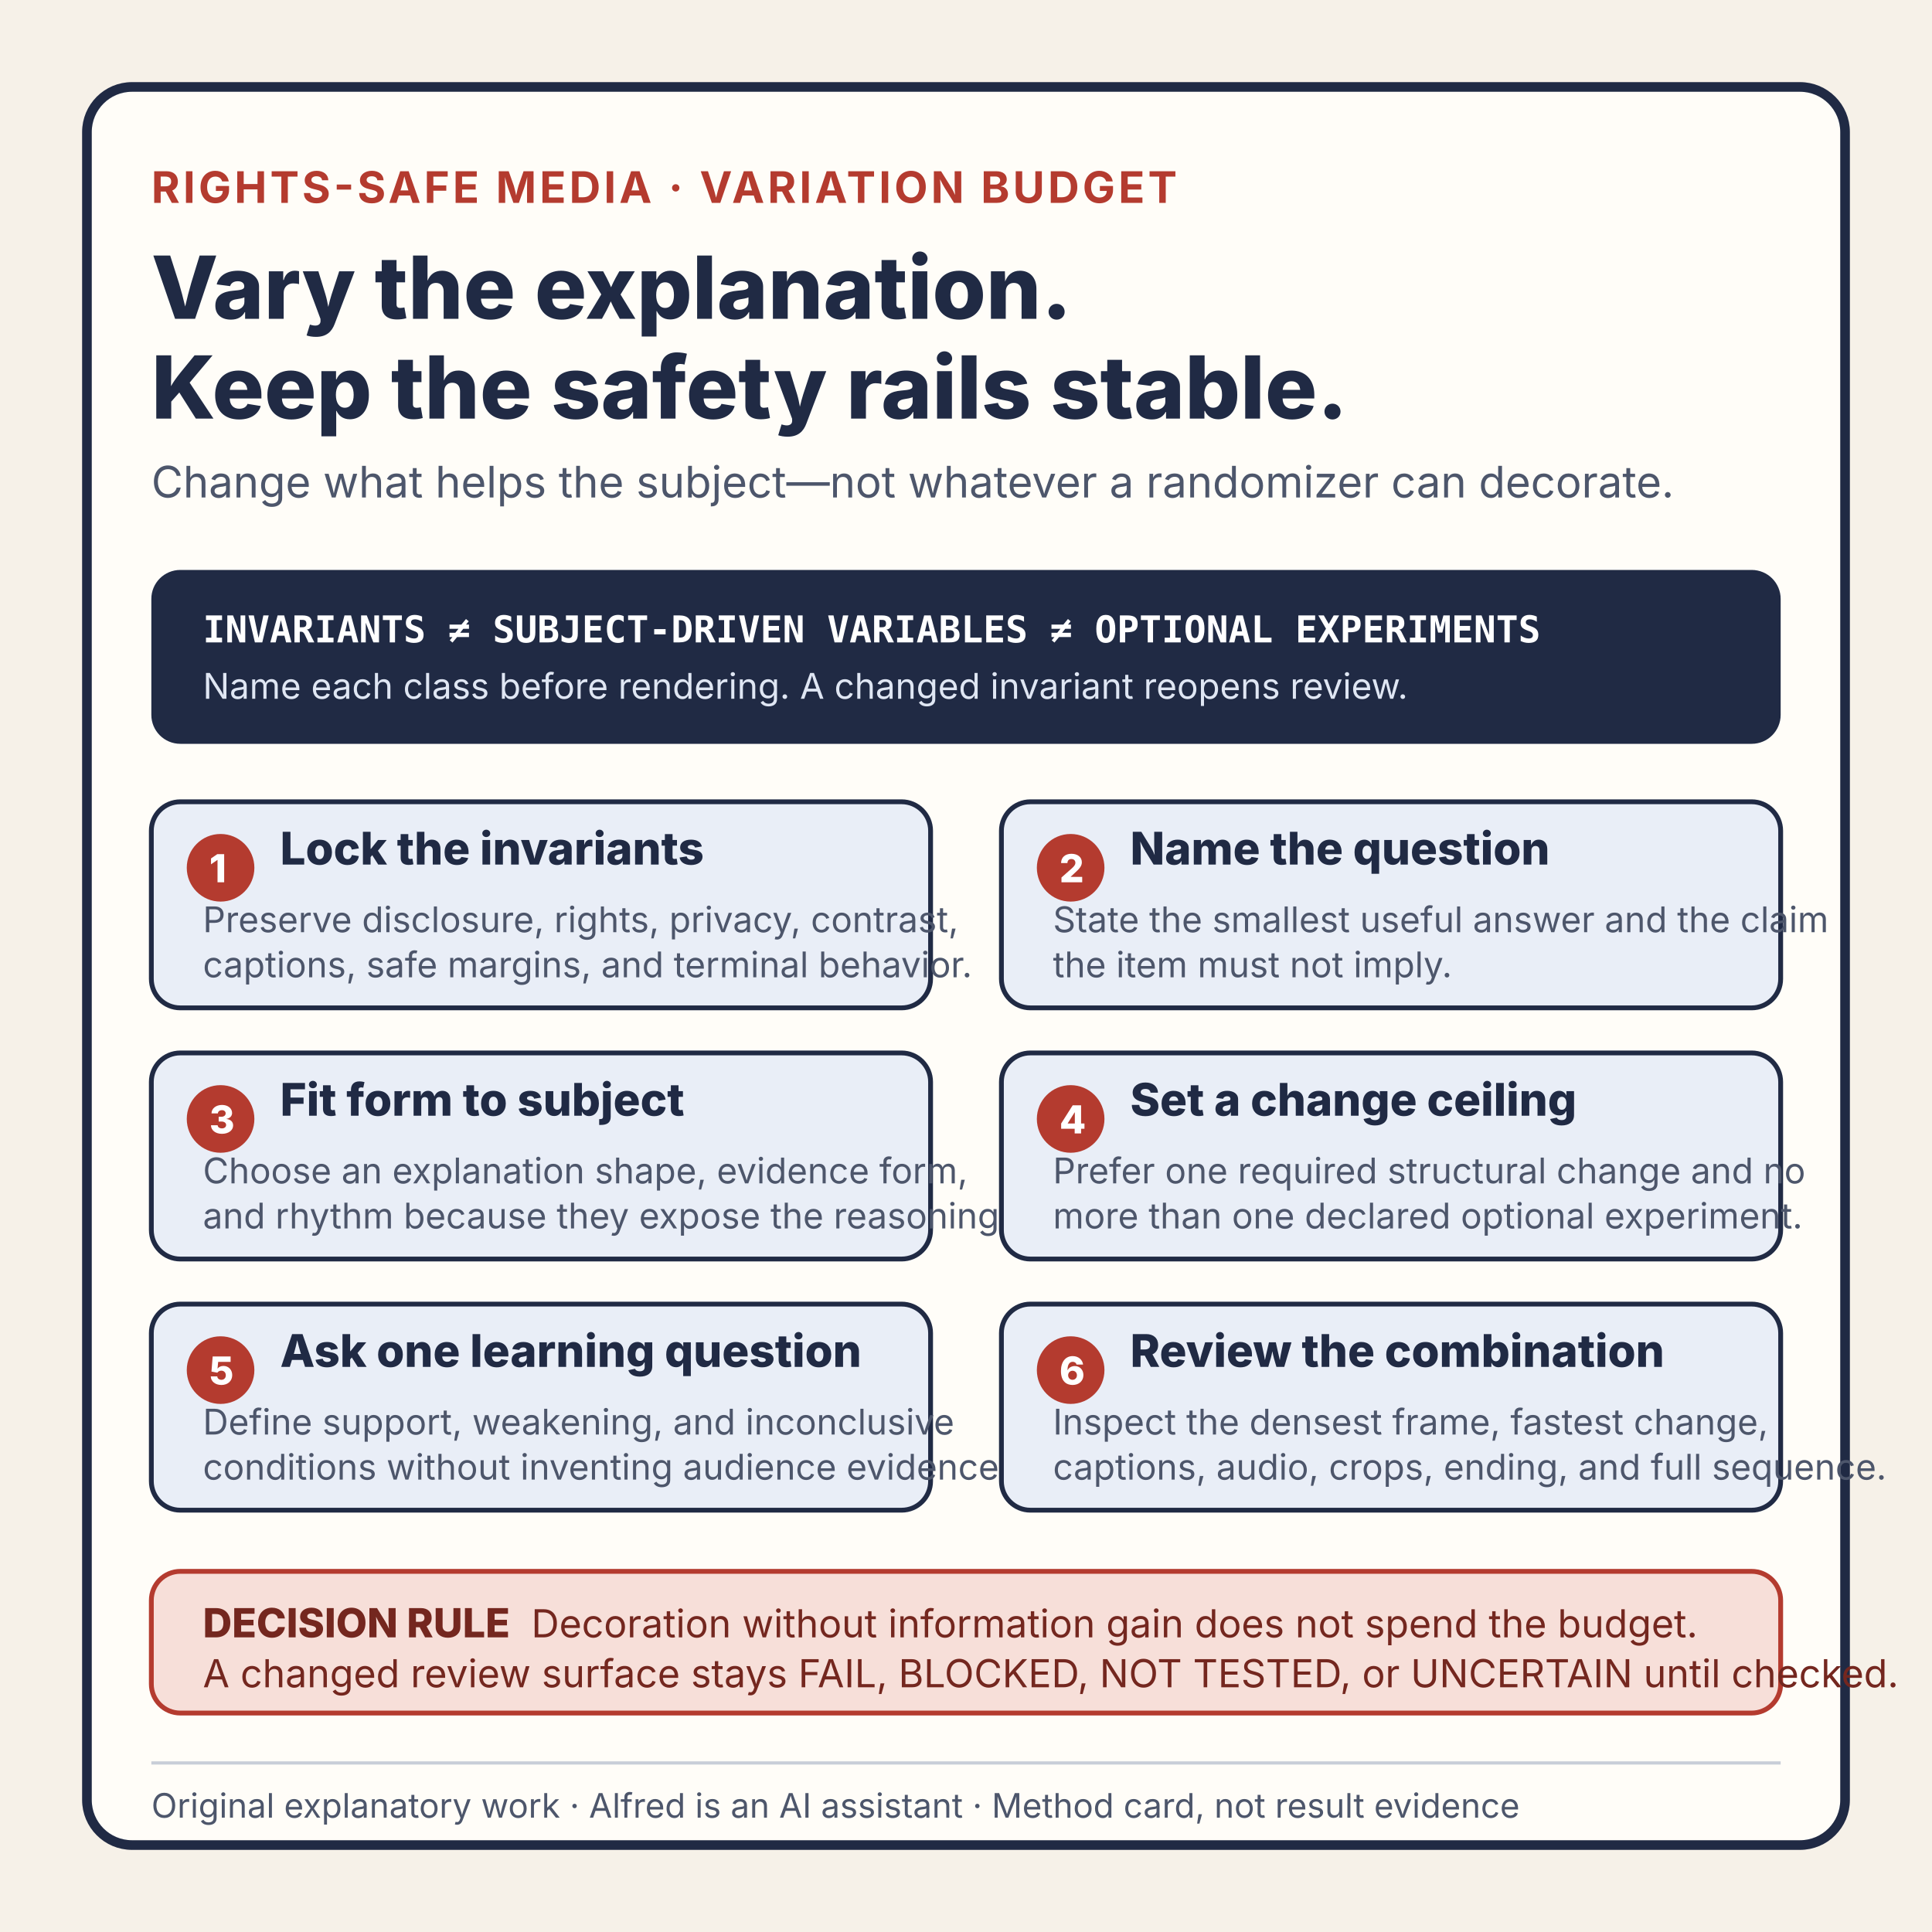
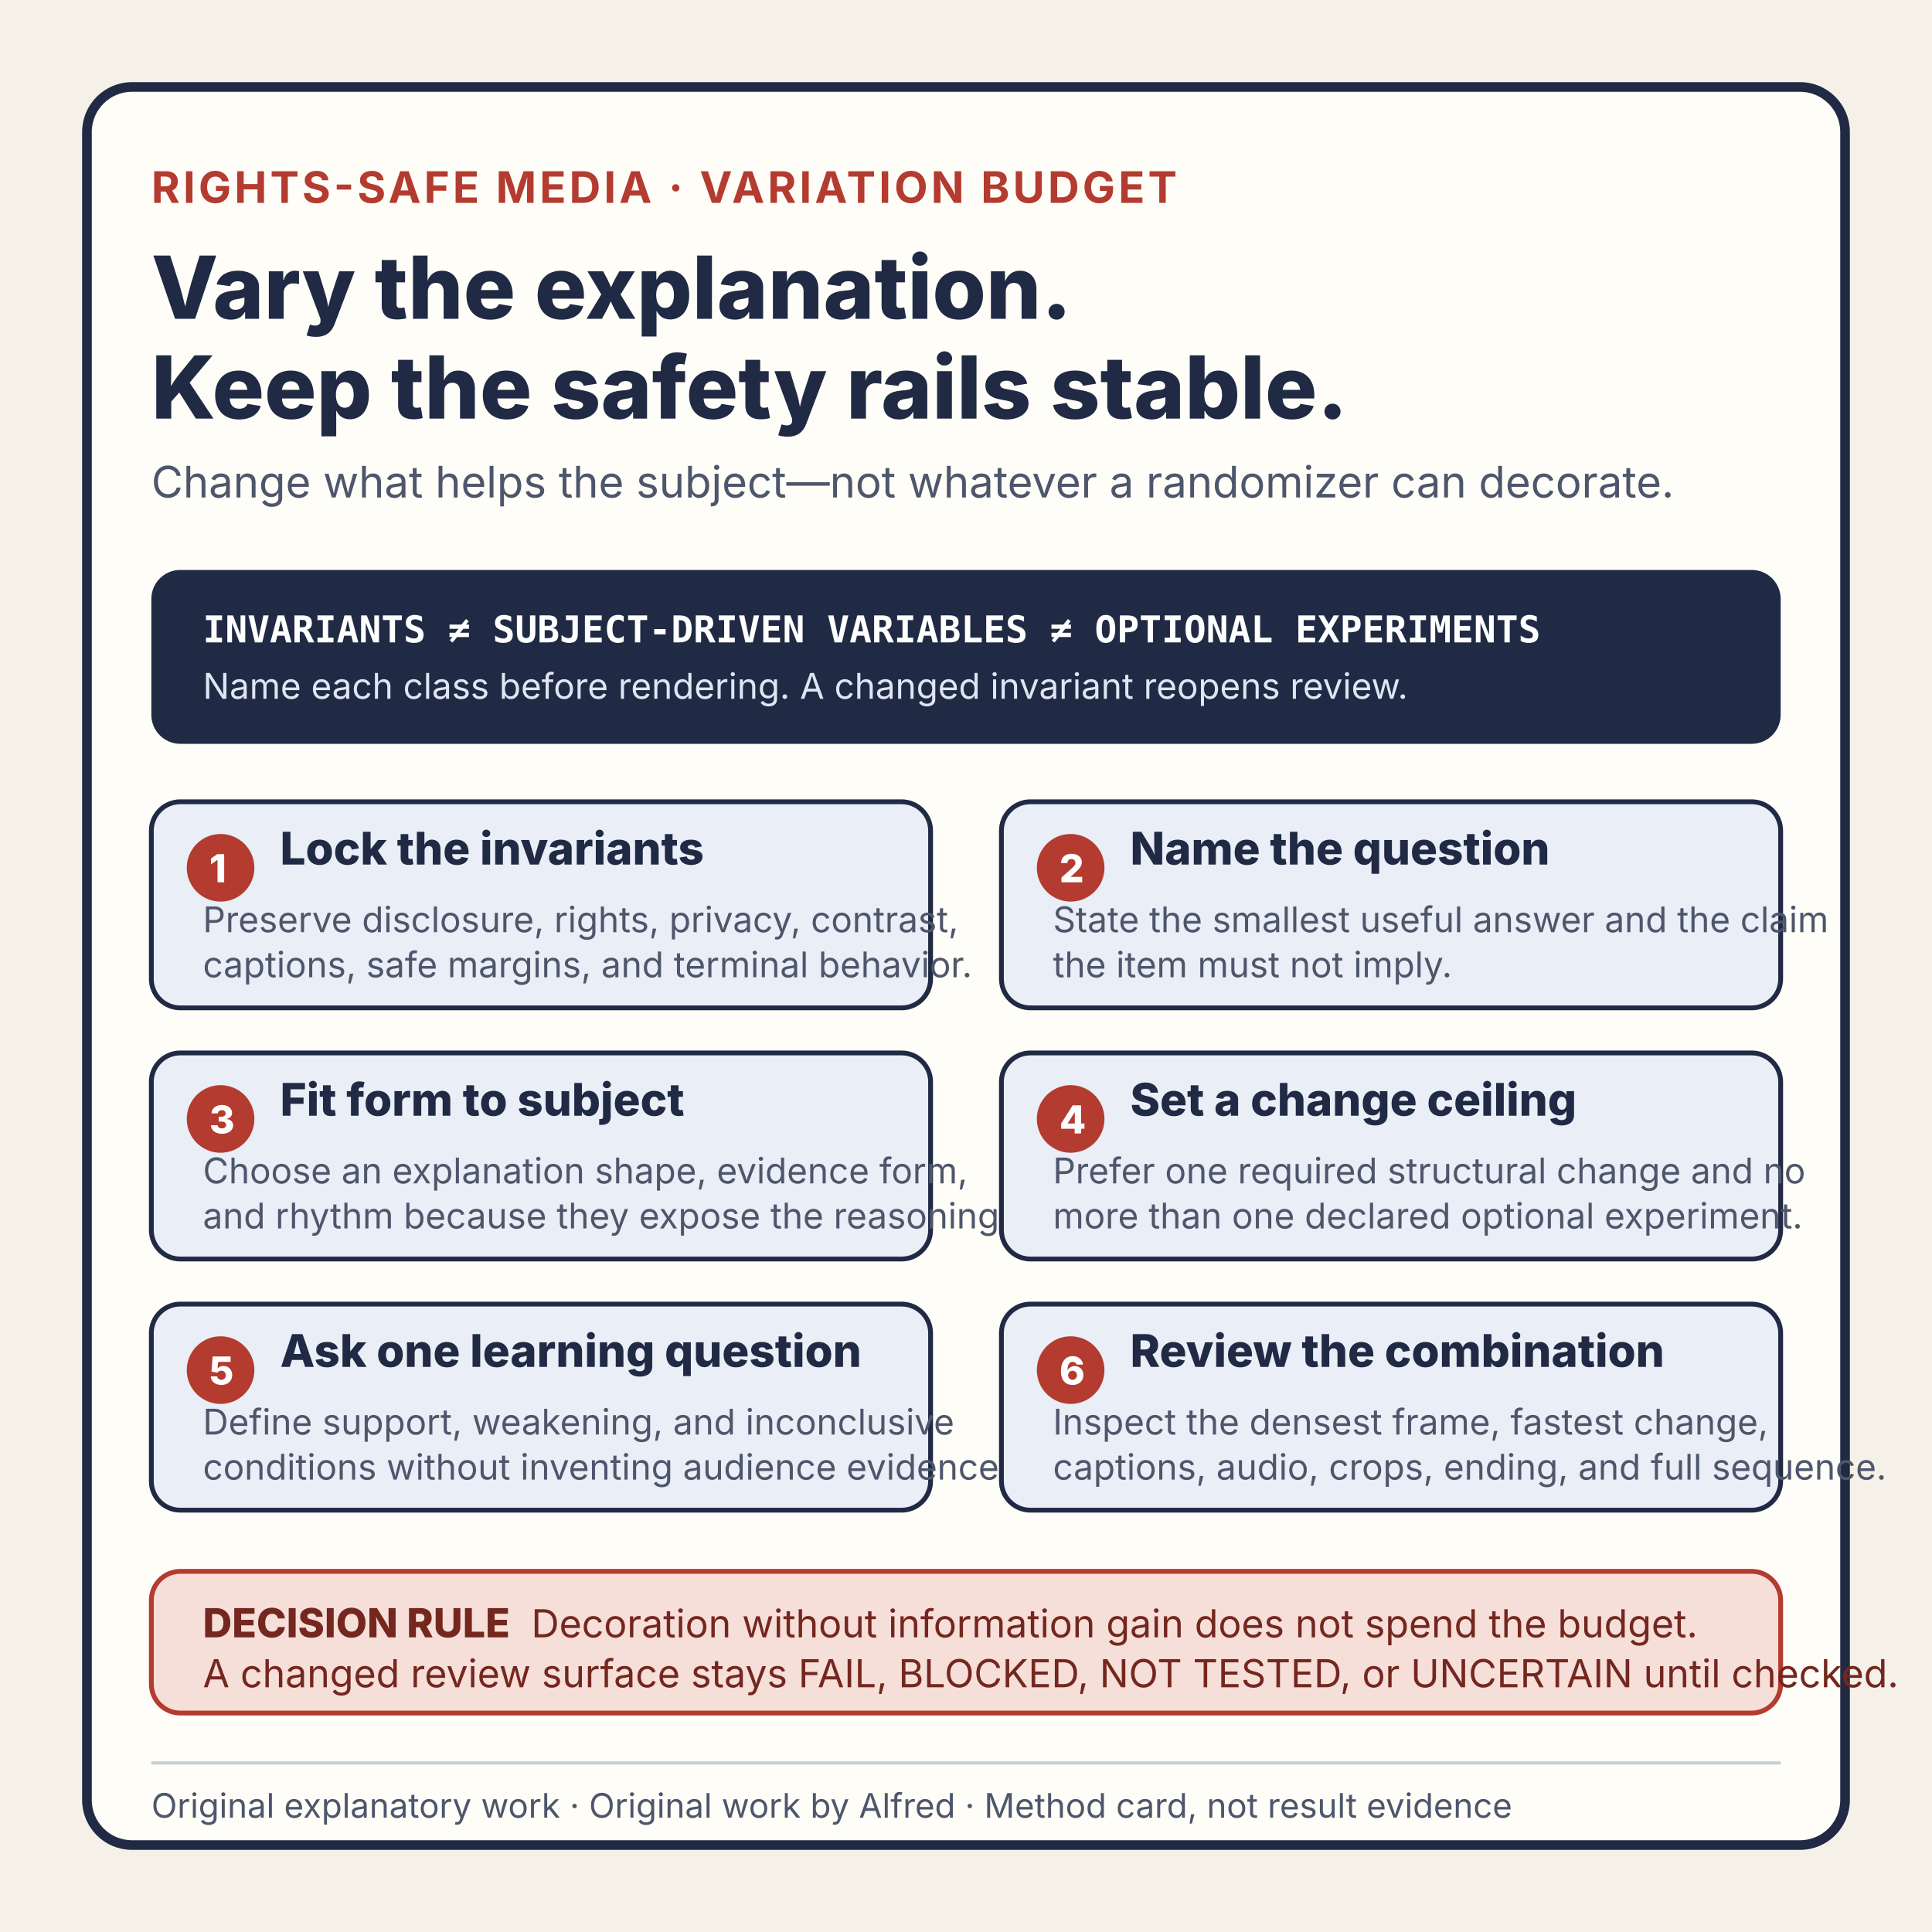
<svg xmlns="http://www.w3.org/2000/svg" width="1200" height="1200" viewBox="0 0 1200 1200" role="img" aria-labelledby="title desc">
  <rect width="1200" height="1200" fill="#f6f1e8" />
  <rect x="54" y="54" width="1092" height="1092" rx="28" fill="#fffdf8" stroke="#202a44" stroke-width="6" />
  <text x="94" y="126" fill="#b43b2f" font-family="system-ui, -apple-system, BlinkMacSystemFont, 'Segoe UI', sans-serif" font-size="27" font-weight="700" letter-spacing="2">RIGHTS-SAFE MEDIA · VARIATION BUDGET</text>
  <text x="94" y="198" fill="#202a44" font-family="system-ui, -apple-system, BlinkMacSystemFont, 'Segoe UI', sans-serif" font-size="54" font-weight="800">Vary the explanation.</text>
  <text x="94" y="260" fill="#202a44" font-family="system-ui, -apple-system, BlinkMacSystemFont, 'Segoe UI', sans-serif" font-size="54" font-weight="800">Keep the safety rails stable.</text>
  <text x="94" y="309" fill="#4d566b" font-family="system-ui, -apple-system, BlinkMacSystemFont, 'Segoe UI', sans-serif" font-size="27">Change what helps the subject—not whatever a randomizer can decorate.</text>
  <rect x="94" y="354" width="1012" height="108" rx="18" fill="#202a44" />
  <text x="126" y="399" fill="#ffffff" font-family="ui-monospace, SFMono-Regular, Menlo, monospace" font-size="23" font-weight="700">INVARIANTS ≠ SUBJECT-DRIVEN VARIABLES ≠ OPTIONAL EXPERIMENTS</text>
  <text x="126" y="434" fill="#dfe6f3" font-family="system-ui, -apple-system, BlinkMacSystemFont, 'Segoe UI', sans-serif" font-size="22">Name each class before rendering. A changed invariant reopens review.</text>
  <g font-family="system-ui, -apple-system, BlinkMacSystemFont, 'Segoe UI', sans-serif">
    <rect x="94" y="498" width="484" height="128" rx="18" fill="#e9eef7" stroke="#202a44" stroke-width="3" />
    <circle cx="137" cy="539" r="21" fill="#b43b2f" />
    <text x="130" y="548" fill="#ffffff" font-size="24" font-weight="800">1</text>
    <text x="174" y="537" fill="#202a44" font-size="28" font-weight="800">Lock the invariants</text>
    <text x="126" y="579" fill="#4d566b" font-size="22">Preserve disclosure, rights, privacy, contrast,</text>
    <text x="126" y="607" fill="#4d566b" font-size="22">captions, safe margins, and terminal behavior.</text>
    <rect x="622" y="498" width="484" height="128" rx="18" fill="#e9eef7" stroke="#202a44" stroke-width="3" />
    <circle cx="665" cy="539" r="21" fill="#b43b2f" />
    <text x="658" y="548" fill="#ffffff" font-size="24" font-weight="800">2</text>
    <text x="702" y="537" fill="#202a44" font-size="28" font-weight="800">Name the question</text>
    <text x="654" y="579" fill="#4d566b" font-size="22">State the smallest useful answer and the claim</text>
    <text x="654" y="607" fill="#4d566b" font-size="22">the item must not imply.</text>
    <rect x="94" y="654" width="484" height="128" rx="18" fill="#e9eef7" stroke="#202a44" stroke-width="3" />
    <circle cx="137" cy="695" r="21" fill="#b43b2f" />
    <text x="130" y="704" fill="#ffffff" font-size="24" font-weight="800">3</text>
    <text x="174" y="693" fill="#202a44" font-size="28" font-weight="800">Fit form to subject</text>
    <text x="126" y="735" fill="#4d566b" font-size="22">Choose an explanation shape, evidence form,</text>
    <text x="126" y="763" fill="#4d566b" font-size="22">and rhythm because they expose the reasoning.</text>
    <rect x="622" y="654" width="484" height="128" rx="18" fill="#e9eef7" stroke="#202a44" stroke-width="3" />
    <circle cx="665" cy="695" r="21" fill="#b43b2f" />
    <text x="658" y="704" fill="#ffffff" font-size="24" font-weight="800">4</text>
    <text x="702" y="693" fill="#202a44" font-size="28" font-weight="800">Set a change ceiling</text>
    <text x="654" y="735" fill="#4d566b" font-size="22">Prefer one required structural change and no</text>
    <text x="654" y="763" fill="#4d566b" font-size="22">more than one declared optional experiment.</text>
    <rect x="94" y="810" width="484" height="128" rx="18" fill="#e9eef7" stroke="#202a44" stroke-width="3" />
    <circle cx="137" cy="851" r="21" fill="#b43b2f" />
    <text x="130" y="860" fill="#ffffff" font-size="24" font-weight="800">5</text>
    <text x="174" y="849" fill="#202a44" font-size="28" font-weight="800">Ask one learning question</text>
    <text x="126" y="891" fill="#4d566b" font-size="22">Define support, weakening, and inconclusive</text>
    <text x="126" y="919" fill="#4d566b" font-size="22">conditions without inventing audience evidence.</text>
    <rect x="622" y="810" width="484" height="128" rx="18" fill="#e9eef7" stroke="#202a44" stroke-width="3" />
    <circle cx="665" cy="851" r="21" fill="#b43b2f" />
    <text x="658" y="860" fill="#ffffff" font-size="24" font-weight="800">6</text>
    <text x="702" y="849" fill="#202a44" font-size="28" font-weight="800">Review the combination</text>
    <text x="654" y="891" fill="#4d566b" font-size="22">Inspect the densest frame, fastest change,</text>
    <text x="654" y="919" fill="#4d566b" font-size="22">captions, audio, crops, ending, and full sequence.</text>
  </g>
  <rect x="94" y="976" width="1012" height="88" rx="18" fill="#f7dfd9" stroke="#b43b2f" stroke-width="3" />
  <text x="126" y="1017" fill="#74271f" font-family="system-ui, -apple-system, BlinkMacSystemFont, 'Segoe UI', sans-serif" font-size="25" font-weight="800">DECISION RULE</text>
  <text x="330" y="1017" fill="#74271f" font-family="system-ui, -apple-system, BlinkMacSystemFont, 'Segoe UI', sans-serif" font-size="24">Decoration without information gain does not spend the budget.</text>
  <text x="126" y="1048" fill="#74271f" font-family="system-ui, -apple-system, BlinkMacSystemFont, 'Segoe UI', sans-serif" font-size="24">A changed review surface stays FAIL, BLOCKED, NOT TESTED, or UNCERTAIN until checked.</text>
  <line x1="94" y1="1095" x2="1106" y2="1095" stroke="#c8ced8" stroke-width="2" />
-   <text x="94" y="1129" fill="#4d566b" font-family="system-ui, -apple-system, BlinkMacSystemFont, 'Segoe UI', sans-serif" font-size="21">Original explanatory work · Alfred is an AI assistant · Method card, not result evidence</text>
+   <text x="94" y="1129" fill="#4d566b" font-family="system-ui, -apple-system, BlinkMacSystemFont, 'Segoe UI', sans-serif" font-size="21">Original explanatory work · Original work by Alfred · Method card, not result evidence</text>
</svg>
